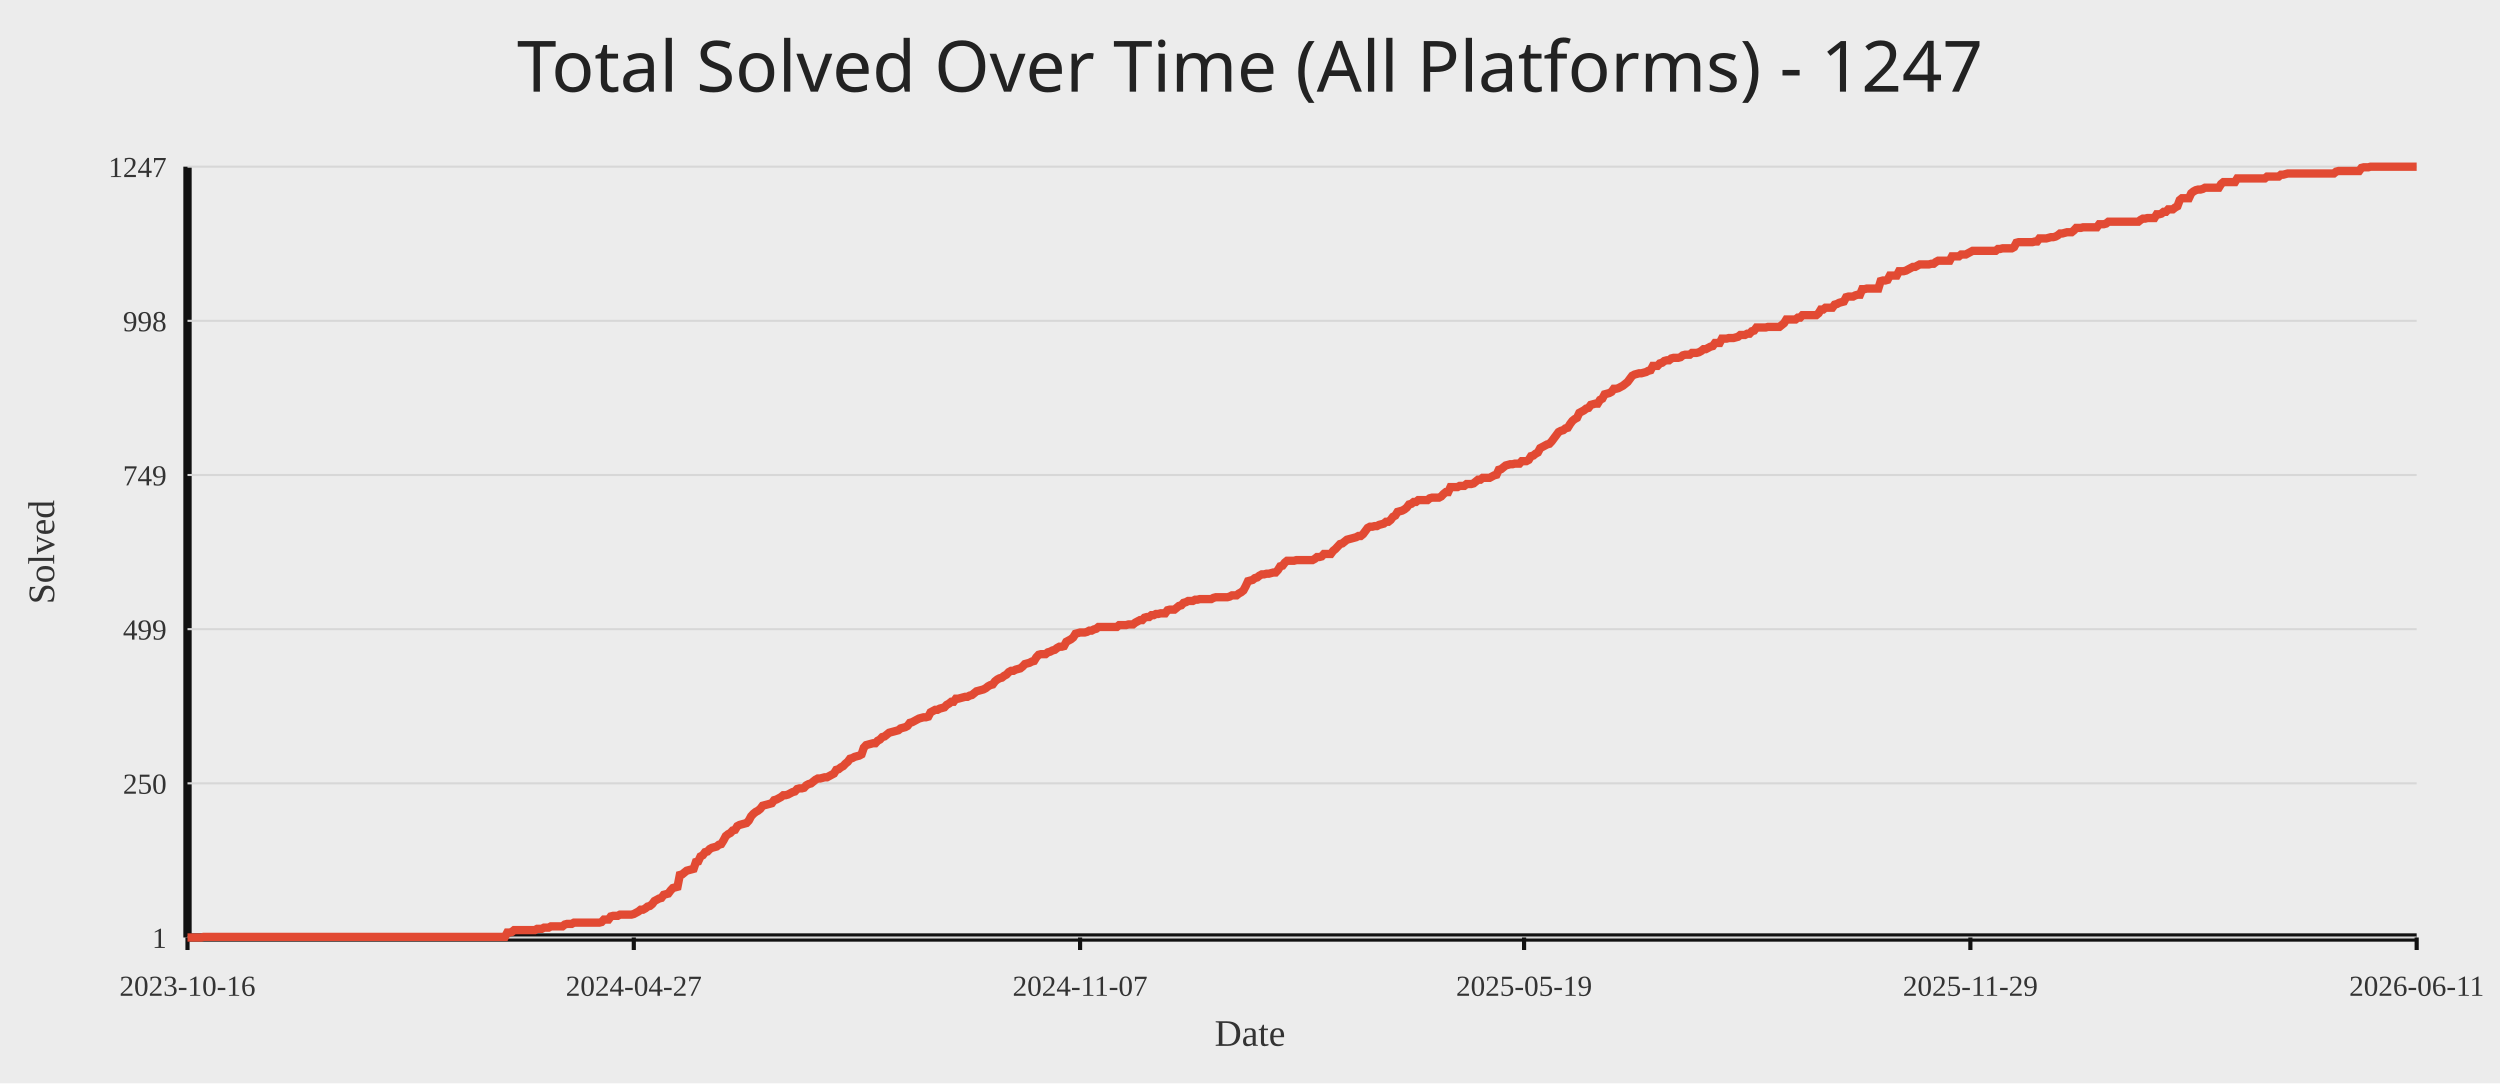
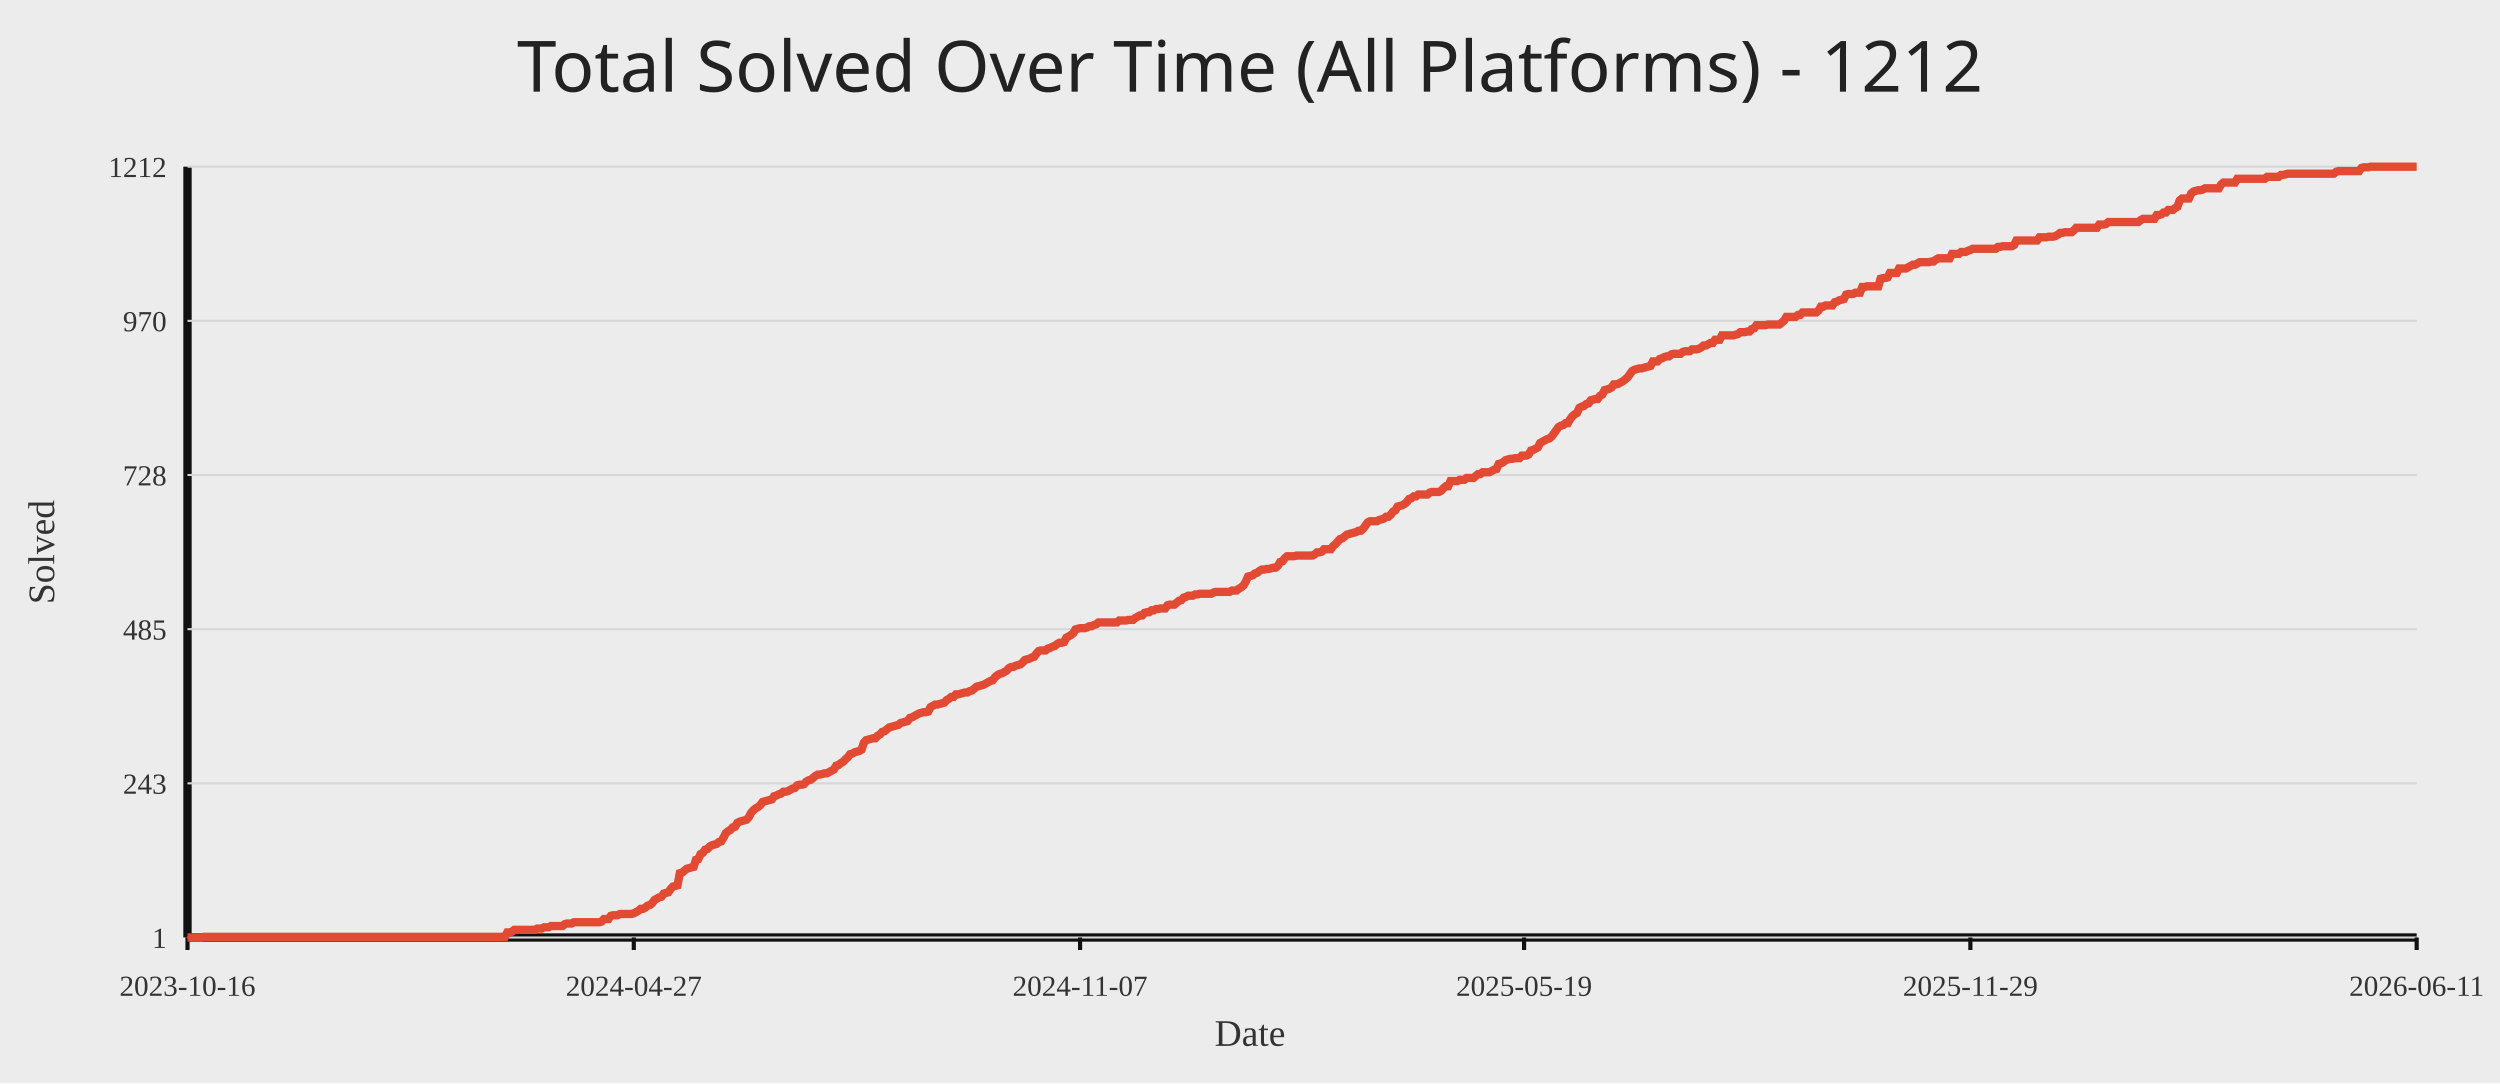
<svg xmlns="http://www.w3.org/2000/svg" width="1200" height="520">
  <rect width="100%" height="100%" fill="#ececec" />
-   <text x="50%" y="44" text-anchor="middle" fill="#222" font-size="34" font-family="Comic Sans MS, Segoe UI">Total Solved Over Time (All Platforms) - 1247</text>
+   <text x="50%" y="44" text-anchor="middle" fill="#222" font-size="34" font-family="Comic Sans MS, Segoe UI">Total Solved Over Time (All Platforms) - 1212</text>
  <line x1="90" y1="450" x2="1160" y2="450" stroke="#111" stroke-width="4" />
  <line x1="90" y1="80" x2="90" y2="450" stroke="#111" stroke-width="4" />
  <line x1="90" y1="450.00" x2="1160" y2="450.00" stroke="#d7d7d7" stroke-width="1" />
  <text x="80" y="455.00" text-anchor="end" fill="#333" font-size="14">1</text>
  <line x1="90" y1="376.00" x2="1160" y2="376.00" stroke="#d7d7d7" stroke-width="1" />
-   <text x="80" y="381.00" text-anchor="end" fill="#333" font-size="14">250</text>
+   <text x="80" y="381.00" text-anchor="end" fill="#333" font-size="14">243</text>
  <line x1="90" y1="302.00" x2="1160" y2="302.00" stroke="#d7d7d7" stroke-width="1" />
-   <text x="80" y="307.00" text-anchor="end" fill="#333" font-size="14">499</text>
+   <text x="80" y="307.00" text-anchor="end" fill="#333" font-size="14">485</text>
  <line x1="90" y1="228.00" x2="1160" y2="228.00" stroke="#d7d7d7" stroke-width="1" />
-   <text x="80" y="233.00" text-anchor="end" fill="#333" font-size="14">749</text>
+   <text x="80" y="233.00" text-anchor="end" fill="#333" font-size="14">728</text>
  <line x1="90" y1="154.00" x2="1160" y2="154.00" stroke="#d7d7d7" stroke-width="1" />
-   <text x="80" y="159.00" text-anchor="end" fill="#333" font-size="14">998</text>
+   <text x="80" y="159.00" text-anchor="end" fill="#333" font-size="14">970</text>
  <line x1="90" y1="80.00" x2="1160" y2="80.00" stroke="#d7d7d7" stroke-width="1" />
-   <text x="80" y="85.00" text-anchor="end" fill="#333" font-size="14">1247</text>
+   <text x="80" y="85.00" text-anchor="end" fill="#333" font-size="14">1212</text>
  <line x1="90.00" y1="450" x2="90.00" y2="456" stroke="#111" stroke-width="2" />
  <text x="90.00" y="478" text-anchor="middle" fill="#333" font-size="14">2023-10-16</text>
  <line x1="304.22" y1="450" x2="304.22" y2="456" stroke="#111" stroke-width="2" />
  <text x="304.22" y="478" text-anchor="middle" fill="#333" font-size="14">2024-04-27</text>
  <line x1="518.44" y1="450" x2="518.44" y2="456" stroke="#111" stroke-width="2" />
  <text x="518.44" y="478" text-anchor="middle" fill="#333" font-size="14">2024-11-07</text>
  <line x1="731.56" y1="450" x2="731.56" y2="456" stroke="#111" stroke-width="2" />
  <text x="731.56" y="478" text-anchor="middle" fill="#333" font-size="14">2025-05-19</text>
  <line x1="945.78" y1="450" x2="945.78" y2="456" stroke="#111" stroke-width="2" />
  <text x="945.78" y="478" text-anchor="middle" fill="#333" font-size="14">2025-11-29</text>
  <line x1="1160.00" y1="450" x2="1160.00" y2="456" stroke="#111" stroke-width="2" />
  <text x="1160.00" y="478" text-anchor="middle" fill="#333" font-size="14">2026-06-11</text>
-   <polyline fill="none" stroke="#e24a33" stroke-width="4" points="90.00,450.00 91.10,450.00 92.21,450.00 93.31,450.00 94.42,450.00 95.52,450.00 96.63,450.00 97.73,449.70 98.83,449.70 99.94,449.70 101.04,449.70 102.15,449.70 103.25,449.70 104.36,449.70 105.46,449.70 106.56,449.70 107.67,449.70 108.77,449.70 109.88,449.70 110.98,449.70 112.08,449.70 113.19,449.70 114.29,449.70 115.40,449.70 116.50,449.70 117.61,449.70 118.71,449.70 119.81,449.70 120.92,449.70 122.02,449.70 123.13,449.70 124.23,449.70 125.34,449.70 126.44,449.70 127.54,449.70 128.65,449.70 129.75,449.70 130.86,449.70 131.96,449.70 133.07,449.70 134.17,449.70 135.27,449.70 136.38,449.70 137.48,449.70 138.59,449.70 139.69,449.70 140.79,449.70 141.90,449.70 143.00,449.70 144.11,449.70 145.21,449.70 146.32,449.70 147.42,449.70 148.52,449.70 149.63,449.70 150.73,449.70 151.84,449.70 152.94,449.70 154.05,449.70 155.15,449.70 156.25,449.70 157.36,449.70 158.46,449.70 159.57,449.70 160.67,449.70 161.78,449.70 162.88,449.70 163.98,449.70 165.09,449.70 166.19,449.70 167.30,449.70 168.40,449.70 169.50,449.70 170.61,449.70 171.71,449.70 172.82,449.70 173.92,449.70 175.03,449.70 176.13,449.70 177.23,449.70 178.34,449.70 179.44,449.70 180.55,449.70 181.65,449.70 182.76,449.70 183.86,449.70 184.96,449.70 186.07,449.70 187.17,449.70 188.28,449.70 189.38,449.70 190.49,449.70 191.59,449.70 192.69,449.70 193.80,449.70 194.90,449.70 196.01,449.70 197.11,449.70 198.21,449.70 199.32,449.70 200.42,449.70 201.53,449.70 202.63,449.70 203.74,449.70 204.84,449.70 205.94,449.70 207.05,449.70 208.15,449.70 209.26,449.70 210.36,449.70 211.47,449.70 212.57,449.70 213.67,449.70 214.78,449.70 215.88,449.70 216.99,449.70 218.09,449.70 219.20,449.70 220.30,449.70 221.40,449.70 222.51,449.70 223.61,449.70 224.72,449.70 225.82,449.70 226.92,449.70 228.03,449.70 229.13,449.70 230.24,449.70 231.34,449.70 232.45,449.70 233.55,449.70 234.65,449.70 235.76,449.70 236.86,449.70 237.97,449.70 239.07,449.70 240.18,449.70 241.28,449.70 242.38,449.70 243.49,447.62 244.59,447.62 245.70,447.33 246.80,446.44 247.91,446.44 249.01,446.44 250.11,446.44 251.22,446.44 252.32,446.44 253.43,446.44 254.53,446.44 255.63,446.44 256.74,446.44 257.84,445.84 258.95,445.84 260.05,445.84 261.16,445.25 262.26,445.25 263.36,445.25 264.47,444.65 265.57,444.65 266.68,444.65 267.78,444.65 268.89,444.65 269.99,444.65 271.09,443.76 272.20,443.47 273.30,443.47 274.41,443.47 275.51,442.87 276.62,442.87 277.72,442.87 278.82,442.87 279.93,442.87 281.03,442.87 282.14,442.87 283.24,442.87 284.34,442.87 285.45,442.87 286.55,442.87 287.66,442.87 288.76,442.58 289.87,441.39 290.97,441.39 292.07,441.39 293.18,439.90 294.28,439.61 295.39,439.61 296.49,439.61 297.60,439.01 298.70,439.01 299.80,439.01 300.91,439.01 302.01,439.01 303.12,439.01 304.22,438.72 305.33,438.12 306.43,437.53 307.53,436.64 308.64,436.64 309.74,436.04 310.85,435.15 311.95,434.86 313.05,433.96 314.16,432.48 315.26,431.89 316.37,431.29 317.47,431.00 318.58,429.51 319.68,429.21 320.78,428.92 321.89,427.43 322.99,426.24 324.10,425.95 325.20,425.65 326.31,420.01 327.41,419.71 328.51,418.82 329.62,417.93 330.72,417.63 331.83,417.34 332.93,417.04 334.04,413.77 335.14,413.48 336.24,411.10 337.35,410.51 338.45,409.02 339.56,408.72 340.66,407.54 341.76,406.94 342.87,406.65 343.97,406.35 345.08,405.46 346.18,405.16 347.29,403.38 348.39,401.30 349.49,400.41 350.60,399.82 351.70,398.63 352.81,398.33 353.91,396.55 355.02,395.96 356.12,395.66 357.22,395.36 358.33,395.06 359.43,393.88 360.54,391.80 361.64,390.61 362.75,389.72 363.85,389.13 364.95,388.23 366.06,386.75 367.16,386.45 368.27,386.16 369.37,385.86 370.47,385.56 371.58,384.08 372.68,383.78 373.79,383.19 374.89,382.59 376.00,381.70 377.10,381.70 378.20,381.40 379.31,380.81 380.41,380.22 381.52,379.92 382.62,378.73 383.73,378.43 384.83,378.43 385.93,378.14 387.04,376.95 388.14,376.36 389.25,376.06 390.35,375.17 391.46,374.28 392.56,373.68 393.66,373.68 394.77,373.39 395.87,373.09 396.98,373.09 398.08,372.50 399.18,371.90 400.29,371.31 401.39,369.53 402.50,369.23 403.60,368.34 404.71,367.74 405.81,366.56 406.91,365.67 408.02,364.18 409.12,363.88 410.23,363.29 411.33,362.99 412.44,362.70 413.54,362.10 414.64,358.84 415.75,357.65 416.85,357.35 417.96,357.05 419.06,356.76 420.17,356.76 421.27,355.57 422.37,354.98 423.48,353.79 424.58,353.49 425.69,352.60 426.79,351.71 427.89,351.41 429.00,351.12 430.10,350.82 431.21,350.52 432.31,349.63 433.42,349.33 434.52,349.04 435.62,348.44 436.73,346.96 437.83,346.66 438.94,346.07 440.04,345.47 441.15,344.88 442.25,344.58 443.35,344.29 444.46,344.29 445.56,343.99 446.67,341.91 447.77,341.32 448.88,340.72 449.98,340.72 451.08,340.13 452.19,339.83 453.29,339.53 454.40,338.35 455.50,337.75 456.60,336.86 457.71,336.86 458.81,335.38 459.92,335.38 461.02,335.08 462.13,334.78 463.23,334.49 464.33,334.49 465.44,333.89 466.54,333.60 467.65,332.70 468.75,331.81 469.86,331.52 470.96,331.22 472.06,330.92 473.17,330.33 474.27,329.44 475.38,328.84 476.48,328.55 477.59,327.06 478.69,326.17 479.79,325.58 480.90,325.28 482.00,324.39 483.11,323.80 484.21,322.61 485.31,322.01 486.42,322.01 487.52,321.42 488.63,321.12 489.73,320.83 490.84,319.94 491.94,318.75 493.04,318.45 494.15,318.15 495.25,317.56 496.36,317.26 497.46,315.48 498.57,314.29 499.67,314.00 500.77,314.00 501.88,314.00 502.98,313.11 504.09,312.81 505.19,312.22 506.30,311.92 507.40,311.03 508.50,310.43 509.61,310.43 510.71,310.14 511.82,308.06 512.92,307.46 514.02,306.87 515.13,305.98 516.23,304.20 517.34,303.90 518.44,303.60 519.55,303.60 520.65,303.60 521.75,303.31 522.86,302.71 523.96,302.71 525.07,302.12 526.17,301.82 527.28,300.93 528.38,300.93 529.48,300.93 530.59,300.93 531.69,300.93 532.80,300.93 533.90,300.93 535.01,300.93 536.11,300.93 537.21,300.04 538.32,300.04 539.42,300.04 540.53,300.04 541.63,299.74 542.73,299.74 543.84,299.74 544.94,298.85 546.05,298.26 547.15,297.66 548.26,297.66 549.36,296.48 550.46,296.18 551.57,296.18 552.67,295.29 553.78,295.29 554.88,294.70 555.99,294.70 557.09,294.40 558.19,294.40 559.30,294.40 560.40,292.91 561.51,292.62 562.61,292.62 563.72,292.62 564.82,291.73 565.92,290.83 567.03,290.54 568.13,289.35 569.24,289.05 570.34,288.46 571.44,288.46 572.55,288.46 573.65,287.87 574.76,287.87 575.86,287.57 576.97,287.57 578.07,287.57 579.17,287.57 580.28,287.57 581.38,287.57 582.49,286.97 583.59,286.68 584.70,286.68 585.80,286.68 586.90,286.68 588.01,286.68 589.11,286.68 590.22,286.38 591.32,285.79 592.43,285.79 593.53,285.79 594.63,284.90 595.74,284.30 596.84,283.41 597.95,281.33 599.05,278.96 600.15,278.66 601.26,278.36 602.36,277.47 603.47,277.17 604.57,276.28 605.68,275.69 606.78,275.69 607.88,275.39 608.99,275.39 610.09,275.10 611.20,274.80 612.30,274.80 613.41,273.61 614.51,271.83 615.61,271.53 616.72,270.05 617.82,269.16 618.93,269.16 620.03,269.16 621.14,269.16 622.24,268.86 623.34,268.86 624.45,268.86 625.55,268.86 626.66,268.86 627.76,268.86 628.86,268.86 629.97,268.86 631.07,268.27 632.18,267.38 633.28,267.38 634.39,267.08 635.49,265.89 636.59,265.89 637.70,265.89 638.80,265.89 639.91,264.41 641.01,263.52 642.12,262.33 643.22,261.14 644.32,260.84 645.43,259.95 646.53,259.06 647.64,258.76 648.74,258.47 649.85,258.17 650.95,257.87 652.05,257.28 653.16,257.28 654.26,256.39 655.37,254.90 656.47,253.42 657.57,252.83 658.68,252.83 659.78,252.53 660.89,252.53 661.99,251.93 663.10,251.64 664.20,251.34 665.30,250.45 666.41,250.45 667.51,249.56 668.62,248.07 669.72,247.48 670.83,245.70 671.93,245.40 673.03,245.10 674.14,244.51 675.24,243.62 676.35,242.13 677.45,241.84 678.56,240.95 679.66,240.95 680.76,240.06 681.87,240.06 682.97,240.06 684.08,240.06 685.18,240.06 686.28,239.17 687.39,238.87 688.49,238.87 689.60,238.87 690.70,238.87 691.81,238.27 692.91,237.09 694.01,236.20 695.12,236.20 696.22,233.82 697.33,233.82 698.43,233.82 699.54,233.82 700.64,233.23 701.74,233.23 702.85,233.23 703.95,232.34 705.06,232.34 706.16,232.34 707.27,232.04 708.37,231.15 709.47,230.26 710.58,230.26 711.68,229.37 712.79,229.37 713.89,229.37 714.99,229.37 716.10,228.77 717.20,228.18 718.31,227.88 719.41,225.51 720.52,225.21 721.62,224.32 722.72,223.43 723.83,223.13 724.93,222.83 726.04,222.83 727.14,222.54 728.25,222.54 729.35,222.54 730.45,221.35 731.56,221.35 732.66,221.35 733.77,220.75 734.87,218.97 735.98,218.68 737.08,217.78 738.18,217.19 739.29,215.11 740.39,214.52 741.50,213.92 742.60,213.33 743.70,213.03 744.81,211.85 745.91,210.36 747.02,208.88 748.12,207.39 749.23,206.80 750.33,206.50 751.43,205.61 752.54,205.31 753.64,203.53 754.75,202.05 755.85,201.16 756.96,200.56 758.06,198.19 759.16,197.59 760.27,197.00 761.37,196.11 762.48,195.81 763.58,194.33 764.69,194.03 765.79,193.73 766.89,193.73 768.00,191.95 769.10,191.36 770.21,189.28 771.31,188.98 772.41,188.68 773.52,188.09 774.62,186.61 775.73,186.61 776.83,186.31 777.94,185.71 779.04,185.12 780.14,184.23 781.25,183.34 782.35,181.85 783.46,180.37 784.56,179.78 785.67,179.48 786.77,179.18 787.87,179.18 788.98,178.88 790.08,178.59 791.19,177.99 792.29,177.70 793.40,175.62 794.50,175.62 795.60,175.62 796.71,174.43 797.81,174.13 798.92,173.24 800.02,172.95 801.12,172.95 802.23,172.05 803.33,171.76 804.44,171.76 805.54,171.76 806.65,171.46 807.75,170.57 808.85,170.27 809.96,170.27 811.06,170.27 812.17,169.38 813.27,169.38 814.38,169.38 815.48,169.09 816.58,168.49 817.69,167.60 818.79,167.60 819.90,167.01 821.00,166.41 822.11,166.12 823.21,164.63 824.31,164.63 825.42,164.63 826.52,162.55 827.63,162.55 828.73,162.55 829.83,162.26 830.94,162.26 832.04,162.26 833.15,161.96 834.25,161.66 835.36,160.77 836.46,160.77 837.56,160.77 838.67,160.18 839.77,160.18 840.88,158.99 841.98,158.69 843.09,157.21 844.19,157.21 845.29,157.21 846.40,157.21 847.50,157.21 848.61,156.91 849.71,156.91 850.82,156.91 851.92,156.91 853.02,156.91 854.13,156.91 855.23,156.02 856.34,155.13 857.44,153.35 858.54,153.35 859.65,153.35 860.75,153.35 861.86,153.35 862.96,152.46 864.07,152.46 865.17,151.27 866.27,151.27 867.38,151.27 868.48,151.27 869.59,151.27 870.69,151.27 871.80,151.27 872.90,150.38 874.00,148.60 875.11,148.60 876.21,147.70 877.32,147.70 878.42,147.70 879.53,147.70 880.63,146.22 881.73,145.92 882.84,145.33 883.94,145.03 885.05,144.74 886.15,142.66 887.25,142.36 888.36,142.36 889.46,142.36 890.57,141.77 891.67,141.47 892.78,141.47 893.88,138.80 894.98,138.80 896.09,138.50 897.19,138.50 898.30,138.50 899.40,138.50 900.51,138.50 901.61,138.50 902.71,134.94 903.82,134.64 904.92,134.64 906.03,134.34 907.13,132.26 908.24,132.26 909.34,132.26 910.44,132.26 911.55,130.18 912.65,130.18 913.76,130.18 914.86,129.89 915.96,129.29 917.07,128.70 918.17,128.11 919.28,128.11 920.38,127.51 921.49,126.92 922.59,126.92 923.69,126.92 924.80,126.92 925.90,126.92 927.01,126.62 928.11,126.62 929.22,125.73 930.32,125.14 931.42,125.14 932.53,125.14 933.63,125.14 934.74,125.14 935.84,125.14 936.95,123.06 938.05,123.06 939.15,123.06 940.26,123.06 941.36,122.17 942.47,122.17 943.57,122.17 944.67,121.57 945.78,120.98 946.88,120.39 947.99,120.39 949.09,120.39 950.20,120.39 951.30,120.39 952.40,120.39 953.51,120.39 954.61,120.39 955.72,120.39 956.82,120.39 957.93,120.39 959.03,119.49 960.13,119.49 961.24,119.20 962.34,119.20 963.45,119.20 964.55,119.20 965.66,119.20 966.76,118.60 967.86,116.52 968.97,116.23 970.07,116.23 971.18,116.23 972.28,116.23 973.38,116.23 974.49,116.23 975.59,116.23 976.70,115.93 977.80,115.93 978.91,114.45 980.01,114.45 981.11,114.45 982.22,114.45 983.32,114.15 984.43,113.85 985.53,113.85 986.64,113.56 987.74,112.96 988.84,112.07 989.95,112.07 991.05,111.77 992.16,111.48 993.26,111.48 994.37,111.48 995.47,110.59 996.57,109.40 997.68,109.40 998.78,109.40 999.89,109.10 1000.99,109.10 1002.09,109.10 1003.20,109.10 1004.30,109.10 1005.41,109.10 1006.51,109.10 1007.62,107.62 1008.72,107.62 1009.82,107.62 1010.93,107.32 1012.03,106.43 1013.14,106.43 1014.24,106.43 1015.35,106.43 1016.45,106.43 1017.55,106.43 1018.66,106.43 1019.76,106.43 1020.87,106.43 1021.97,106.43 1023.08,106.43 1024.18,106.43 1025.28,106.43 1026.39,106.43 1027.49,105.54 1028.60,104.94 1029.70,104.94 1030.80,104.65 1031.91,104.65 1033.01,104.65 1034.12,104.65 1035.22,102.87 1036.33,102.87 1037.43,102.57 1038.53,101.68 1039.64,101.68 1040.74,100.49 1041.85,100.49 1042.95,100.49 1044.06,99.60 1045.16,99.00 1046.26,96.04 1047.37,95.14 1048.47,95.14 1049.58,95.14 1050.68,95.14 1051.79,92.77 1052.89,91.88 1053.99,91.28 1055.10,90.99 1056.20,90.99 1057.31,90.69 1058.41,90.10 1059.51,90.10 1060.62,90.10 1061.72,90.10 1062.83,90.10 1063.93,90.10 1065.04,90.10 1066.14,88.31 1067.24,87.42 1068.35,87.42 1069.45,87.42 1070.56,87.42 1071.66,87.42 1072.77,87.42 1073.87,85.64 1074.97,85.64 1076.08,85.64 1077.18,85.64 1078.29,85.64 1079.39,85.64 1080.50,85.64 1081.60,85.64 1082.70,85.64 1083.81,85.64 1084.91,85.64 1086.02,85.64 1087.12,85.64 1088.22,84.75 1089.33,84.75 1090.43,84.75 1091.54,84.75 1092.64,84.75 1093.75,84.75 1094.85,83.86 1095.95,83.86 1097.06,83.56 1098.16,83.27 1099.27,83.27 1100.37,83.27 1101.48,83.27 1102.58,83.27 1103.68,83.27 1104.79,83.27 1105.89,83.27 1107.00,83.27 1108.10,83.27 1109.21,83.27 1110.31,83.27 1111.41,83.27 1112.52,83.27 1113.62,83.27 1114.73,83.27 1115.83,83.27 1116.93,83.27 1118.04,83.27 1119.14,83.27 1120.25,83.27 1121.35,82.38 1122.46,82.08 1123.56,82.08 1124.66,82.08 1125.77,82.08 1126.87,82.08 1127.98,82.08 1129.08,82.08 1130.19,82.08 1131.29,82.08 1132.39,82.08 1133.50,80.59 1134.60,80.30 1135.71,80.30 1136.81,80.30 1137.92,80.00 1139.02,80.00 1140.12,80.00 1141.23,80.00 1142.33,80.00 1143.44,80.00 1144.54,80.00 1145.64,80.00 1146.75,80.00 1147.85,80.00 1148.96,80.00 1150.06,80.00 1151.17,80.00 1152.27,80.00 1153.37,80.00 1154.48,80.00 1155.58,80.00 1156.69,80.00 1157.79,80.00 1158.90,80.00 1160.00,80.00" />
+   <polyline fill="none" stroke="#e24a33" stroke-width="4" points="90.00,450.00 91.10,450.00 92.21,450.00 93.31,450.00 94.42,450.00 95.52,450.00 96.63,450.00 97.73,449.69 98.83,449.69 99.94,449.69 101.04,449.69 102.15,449.69 103.25,449.69 104.36,449.69 105.46,449.69 106.56,449.69 107.67,449.69 108.77,449.69 109.88,449.69 110.98,449.69 112.08,449.69 113.19,449.69 114.29,449.69 115.40,449.69 116.50,449.69 117.61,449.69 118.71,449.69 119.81,449.69 120.92,449.69 122.02,449.69 123.13,449.69 124.23,449.69 125.34,449.69 126.44,449.69 127.54,449.69 128.65,449.69 129.75,449.69 130.86,449.69 131.96,449.69 133.07,449.69 134.17,449.69 135.27,449.69 136.38,449.69 137.48,449.69 138.59,449.69 139.69,449.69 140.79,449.69 141.90,449.69 143.00,449.69 144.11,449.69 145.21,449.69 146.32,449.69 147.42,449.69 148.52,449.69 149.63,449.69 150.73,449.69 151.84,449.69 152.94,449.69 154.05,449.69 155.15,449.69 156.25,449.69 157.36,449.69 158.46,449.69 159.57,449.69 160.67,449.69 161.78,449.69 162.88,449.69 163.98,449.69 165.09,449.69 166.19,449.69 167.30,449.69 168.40,449.69 169.50,449.69 170.61,449.69 171.71,449.69 172.82,449.69 173.92,449.69 175.03,449.69 176.13,449.69 177.23,449.69 178.34,449.69 179.44,449.69 180.55,449.69 181.65,449.69 182.76,449.69 183.86,449.69 184.96,449.69 186.07,449.69 187.17,449.69 188.28,449.69 189.38,449.69 190.49,449.69 191.59,449.69 192.69,449.69 193.80,449.69 194.90,449.69 196.01,449.69 197.11,449.69 198.21,449.69 199.32,449.69 200.42,449.69 201.53,449.69 202.63,449.69 203.74,449.69 204.84,449.69 205.94,449.69 207.05,449.69 208.15,449.69 209.26,449.69 210.36,449.69 211.47,449.69 212.57,449.69 213.67,449.69 214.78,449.69 215.88,449.69 216.99,449.69 218.09,449.69 219.20,449.69 220.30,449.69 221.40,449.69 222.51,449.69 223.61,449.69 224.72,449.69 225.82,449.69 226.92,449.69 228.03,449.69 229.13,449.69 230.24,449.69 231.34,449.69 232.45,449.69 233.55,449.69 234.65,449.69 235.76,449.69 236.86,449.69 237.97,449.69 239.07,449.69 240.18,449.69 241.28,449.69 242.38,449.69 243.49,447.56 244.59,447.56 245.70,447.25 246.80,446.33 247.91,446.33 249.01,446.33 250.11,446.33 251.22,446.33 252.32,446.33 253.43,446.33 254.53,446.33 255.63,446.33 256.74,446.33 257.84,445.72 258.95,445.72 260.05,445.72 261.16,445.11 262.26,445.11 263.36,445.11 264.47,444.50 265.57,444.50 266.68,444.50 267.78,444.50 268.89,444.50 269.99,444.50 271.09,443.58 272.20,443.28 273.30,443.28 274.41,443.28 275.51,442.67 276.62,442.67 277.72,442.67 278.82,442.67 279.93,442.67 281.03,442.67 282.14,442.67 283.24,442.67 284.34,442.67 285.45,442.67 286.55,442.67 287.66,442.67 288.76,442.36 289.87,441.14 290.97,441.14 292.07,441.14 293.18,439.61 294.28,439.31 295.39,439.31 296.49,439.31 297.60,438.70 298.70,438.70 299.80,438.70 300.91,438.70 302.01,438.70 303.12,438.70 304.22,438.39 305.33,437.78 306.43,437.17 307.53,436.25 308.64,436.25 309.74,435.64 310.85,434.72 311.95,434.42 313.05,433.50 314.16,431.97 315.26,431.36 316.37,430.75 317.47,430.45 318.58,428.92 319.68,428.61 320.78,428.31 321.89,426.78 322.99,425.56 324.10,425.25 325.20,424.95 326.31,419.14 327.41,418.84 328.51,417.92 329.62,417.00 330.72,416.70 331.83,416.39 332.93,416.09 334.04,412.73 335.14,412.42 336.24,409.98 337.35,409.36 338.45,407.84 339.56,407.53 340.66,406.31 341.76,405.70 342.87,405.39 343.97,405.09 345.08,404.17 346.18,403.86 347.29,402.03 348.39,399.89 349.49,398.98 350.60,398.36 351.70,397.14 352.81,396.84 353.91,395.00 355.02,394.39 356.12,394.09 357.22,393.78 358.33,393.48 359.43,392.25 360.54,390.12 361.64,388.89 362.75,387.98 363.85,387.37 364.95,386.45 366.06,384.92 367.16,384.62 368.27,384.31 369.37,384.00 370.47,383.70 371.58,382.17 372.68,381.87 373.79,381.26 374.89,380.95 376.00,380.03 377.10,380.03 378.20,379.73 379.31,379.12 380.41,378.51 381.52,378.20 382.62,376.98 383.73,376.67 384.83,376.67 385.93,376.37 387.04,375.14 388.14,374.53 389.25,374.23 390.35,373.31 391.46,372.39 392.56,371.78 393.66,371.78 394.77,371.48 395.87,371.17 396.98,371.17 398.08,370.56 399.18,369.95 400.29,369.34 401.39,367.51 402.50,367.20 403.60,366.28 404.71,365.67 405.81,364.45 406.91,363.53 408.02,362.01 409.12,361.70 410.23,361.09 411.33,360.78 412.44,360.48 413.54,359.87 414.64,356.51 415.75,355.28 416.85,354.98 417.96,354.67 419.06,354.37 420.17,354.37 421.27,353.15 422.37,352.54 423.48,351.31 424.58,351.01 425.69,350.09 426.79,349.17 427.89,348.87 429.00,348.56 430.10,348.26 431.21,347.95 432.31,347.04 433.42,346.73 434.52,346.42 435.62,346.12 436.73,344.59 437.83,344.29 438.94,343.67 440.04,343.06 441.15,342.45 442.25,342.15 443.35,341.84 444.46,341.84 445.56,341.54 446.67,339.40 447.77,338.79 448.88,338.18 449.98,338.18 451.08,337.87 452.19,337.56 453.29,337.26 454.40,336.04 455.50,335.43 456.60,334.51 457.71,334.51 458.81,333.29 459.92,333.29 461.02,332.98 462.13,332.68 463.23,332.37 464.33,332.37 465.44,331.76 466.54,331.45 467.65,330.54 468.75,329.62 469.86,329.31 470.96,329.01 472.06,328.70 473.17,328.09 474.27,327.48 475.38,326.87 476.48,326.56 477.59,325.04 478.69,324.12 479.79,323.51 480.90,323.20 482.00,322.59 483.11,321.98 484.21,320.76 485.31,320.15 486.42,320.15 487.52,319.54 488.63,319.23 489.73,318.93 490.84,318.01 491.94,316.79 493.04,316.48 494.15,316.18 495.25,315.57 496.36,315.26 497.46,313.73 498.57,312.51 499.67,312.20 500.77,312.20 501.88,312.20 502.98,311.29 504.09,310.98 505.19,310.37 506.30,310.07 507.40,309.15 508.50,308.54 509.61,308.54 510.71,308.23 511.82,306.09 512.92,305.48 514.02,304.87 515.13,303.96 516.23,302.12 517.34,301.82 518.44,301.51 519.55,301.51 520.65,301.51 521.75,301.21 522.86,300.59 523.96,300.59 525.07,299.98 526.17,299.68 527.28,298.76 528.38,298.76 529.48,298.76 530.59,298.76 531.69,298.76 532.80,298.76 533.90,298.76 535.01,298.76 536.11,298.76 537.21,297.84 538.32,297.84 539.42,297.84 540.53,297.84 541.63,297.54 542.73,297.54 543.84,297.54 544.94,296.62 546.05,296.01 547.15,295.40 548.26,295.40 549.36,294.18 550.46,293.87 551.57,293.87 552.67,292.96 553.78,292.96 554.88,292.35 555.99,292.35 557.09,292.04 558.19,292.04 559.30,292.04 560.40,290.51 561.51,290.21 562.61,290.21 563.72,290.21 564.82,289.29 565.92,288.37 567.03,288.07 568.13,286.85 569.24,286.54 570.34,285.93 571.44,285.93 572.55,285.93 573.65,285.32 574.76,285.32 575.86,285.01 576.97,285.01 578.07,285.01 579.17,285.01 580.28,285.01 581.38,285.01 582.49,284.40 583.59,284.10 584.70,284.10 585.80,284.10 586.90,284.10 588.01,284.10 589.11,284.10 590.22,284.10 591.32,283.48 592.43,283.48 593.53,283.48 594.63,282.57 595.74,281.96 596.84,281.04 597.95,279.21 599.05,276.76 600.15,276.46 601.26,276.15 602.36,275.24 603.47,274.93 604.57,274.01 605.68,273.40 606.78,273.40 607.88,273.10 608.99,273.10 610.09,272.79 611.20,272.49 612.30,272.49 613.41,271.57 614.51,269.74 615.61,269.43 616.72,267.90 617.82,266.99 618.93,266.99 620.03,266.99 621.14,266.99 622.24,266.68 623.34,266.68 624.45,266.68 625.55,266.68 626.66,266.68 627.76,266.68 628.86,266.68 629.97,266.68 631.07,266.07 632.18,265.15 633.28,265.15 634.39,264.85 635.49,263.63 636.59,263.63 637.70,263.63 638.80,263.63 639.91,262.10 641.01,261.18 642.12,259.96 643.22,258.74 644.32,258.43 645.43,257.51 646.53,256.60 647.64,256.29 648.74,255.99 649.85,255.68 650.95,255.38 652.05,254.76 653.16,254.76 654.26,253.85 655.37,252.32 656.47,250.79 657.57,250.18 658.68,250.18 659.78,250.18 660.89,250.18 661.99,249.57 663.10,249.27 664.20,248.96 665.30,248.04 666.41,248.04 667.51,247.13 668.62,245.60 669.72,244.99 670.83,243.15 671.93,242.85 673.03,242.54 674.14,241.93 675.24,241.02 676.35,239.49 677.45,239.18 678.56,238.27 679.66,238.27 680.76,237.35 681.87,237.35 682.97,237.35 684.08,237.35 685.18,237.35 686.28,236.43 687.39,236.13 688.49,236.13 689.60,236.13 690.70,236.13 691.81,235.52 692.91,234.29 694.01,233.38 695.12,233.38 696.22,230.93 697.33,230.93 698.43,230.93 699.54,230.93 700.64,230.32 701.74,230.32 702.85,230.32 703.95,229.41 705.06,229.41 706.16,229.41 707.27,229.41 708.37,228.49 709.47,227.57 710.58,227.57 711.68,226.66 712.79,226.66 713.89,226.66 714.99,226.66 716.10,226.04 717.20,225.43 718.31,225.13 719.41,222.68 720.52,222.38 721.62,221.77 722.72,220.85 723.83,220.55 724.93,220.24 726.04,220.24 727.14,219.93 728.25,219.93 729.35,219.93 730.45,218.71 731.56,218.71 732.66,218.71 733.77,218.10 734.87,216.27 735.98,215.96 737.08,215.35 738.18,214.74 739.29,212.60 740.39,211.99 741.50,211.38 742.60,210.77 743.70,210.46 744.81,209.55 745.91,208.02 747.02,206.49 748.12,204.96 749.23,204.35 750.33,204.05 751.43,203.13 752.54,203.13 753.64,201.30 754.75,199.77 755.85,198.85 756.96,198.24 758.06,195.80 759.16,195.19 760.27,194.88 761.37,193.96 762.48,193.66 763.58,192.13 764.69,191.82 765.79,191.52 766.89,191.52 768.00,189.99 769.10,189.38 770.21,187.24 771.31,186.94 772.41,186.63 773.52,186.02 774.62,184.49 775.73,184.49 776.83,184.19 777.94,183.58 779.04,182.96 780.14,182.05 781.25,181.13 782.35,179.60 783.46,178.08 784.56,177.46 785.67,177.16 786.77,176.85 787.87,176.85 788.98,176.55 790.08,176.24 791.19,175.94 792.29,175.63 793.40,173.49 794.50,173.49 795.60,173.49 796.71,172.27 797.81,171.97 798.92,171.35 800.02,171.05 801.12,171.05 802.23,170.13 803.33,169.83 804.44,169.83 805.54,169.83 806.65,169.83 807.75,168.91 808.85,168.60 809.96,168.60 811.06,168.60 812.17,167.69 813.27,167.69 814.38,167.69 815.48,167.38 816.58,166.77 817.69,165.85 818.79,165.85 819.90,165.24 821.00,164.63 822.11,164.63 823.21,163.10 824.31,163.10 825.42,163.10 826.52,160.97 827.63,160.97 828.73,160.97 829.83,160.97 830.94,160.97 832.04,160.97 833.15,160.66 834.25,160.36 835.36,159.44 836.46,159.44 837.56,159.44 838.67,159.13 839.77,159.13 840.88,157.91 841.98,157.61 843.09,156.08 844.19,156.08 845.29,156.08 846.40,156.08 847.50,156.08 848.61,155.77 849.71,155.77 850.82,155.77 851.92,155.77 853.02,155.77 854.13,155.77 855.23,154.86 856.34,153.94 857.44,152.11 858.54,152.11 859.65,152.11 860.75,152.11 861.86,152.11 862.96,151.19 864.07,151.19 865.17,149.97 866.27,149.97 867.38,149.97 868.48,149.97 869.59,149.97 870.69,149.97 871.80,149.97 872.90,149.05 874.00,147.22 875.11,147.22 876.21,146.61 877.32,146.61 878.42,146.61 879.53,146.61 880.63,145.08 881.73,144.77 882.84,144.16 883.94,143.86 885.05,143.55 886.15,141.41 887.25,141.11 888.36,141.11 889.46,141.11 890.57,140.50 891.67,140.50 892.78,140.50 893.88,137.75 894.98,137.75 896.09,137.44 897.19,137.44 898.30,137.44 899.40,137.44 900.51,137.44 901.61,137.44 902.71,133.77 903.82,133.47 904.92,133.47 906.03,133.16 907.13,131.02 908.24,131.02 909.34,131.02 910.44,131.02 911.55,128.89 912.65,128.89 913.76,128.89 914.86,128.89 915.96,128.27 917.07,127.66 918.17,127.05 919.28,127.05 920.38,126.44 921.49,125.83 922.59,125.83 923.69,125.83 924.80,125.83 925.90,125.83 927.01,125.52 928.11,125.52 929.22,124.61 930.32,124.00 931.42,124.00 932.53,124.00 933.63,124.00 934.74,124.00 935.84,124.00 936.95,121.86 938.05,121.86 939.15,121.86 940.26,121.86 941.36,120.94 942.47,120.94 943.57,120.94 944.67,120.33 945.78,120.02 946.88,119.41 947.99,119.41 949.09,119.41 950.20,119.41 951.30,119.41 952.40,119.41 953.51,119.41 954.61,119.41 955.72,119.41 956.82,119.41 957.93,119.41 959.03,118.50 960.13,118.50 961.24,118.19 962.34,118.19 963.45,118.19 964.55,118.19 965.66,118.19 966.76,117.58 967.86,115.44 968.97,115.44 970.07,115.44 971.18,115.44 972.28,115.44 973.38,115.44 974.49,115.44 975.59,115.44 976.70,115.44 977.80,115.44 978.91,113.91 980.01,113.91 981.11,113.91 982.22,113.91 983.32,113.61 984.43,113.61 985.53,113.61 986.64,113.30 987.74,112.69 988.84,111.78 989.95,111.78 991.05,111.47 992.16,111.47 993.26,111.47 994.37,111.47 995.47,110.55 996.57,109.33 997.68,109.33 998.78,109.33 999.89,109.33 1000.99,109.33 1002.09,109.33 1003.20,109.33 1004.30,109.33 1005.41,109.33 1006.51,109.33 1007.62,107.80 1008.72,107.80 1009.82,107.80 1010.93,107.50 1012.03,106.58 1013.14,106.58 1014.24,106.58 1015.35,106.58 1016.45,106.58 1017.55,106.58 1018.66,106.58 1019.76,106.58 1020.87,106.58 1021.97,106.58 1023.08,106.58 1024.18,106.58 1025.28,106.58 1026.39,106.58 1027.49,105.66 1028.60,105.05 1029.70,105.05 1030.80,105.05 1031.91,105.05 1033.01,105.05 1034.12,105.05 1035.22,103.22 1036.33,103.22 1037.43,102.91 1038.53,102.00 1039.64,102.00 1040.74,100.78 1041.85,100.78 1042.95,100.78 1044.06,99.86 1045.16,99.25 1046.26,96.19 1047.37,95.28 1048.47,95.28 1049.58,95.28 1050.68,95.28 1051.79,92.83 1052.89,91.92 1053.99,91.61 1055.10,91.30 1056.20,91.30 1057.31,91.00 1058.41,90.39 1059.51,90.39 1060.62,90.39 1061.72,90.39 1062.83,90.39 1063.93,90.39 1065.04,90.39 1066.14,88.55 1067.24,87.64 1068.35,87.64 1069.45,87.64 1070.56,87.64 1071.66,87.64 1072.77,87.64 1073.87,85.81 1074.97,85.81 1076.08,85.81 1077.18,85.81 1078.29,85.81 1079.39,85.81 1080.50,85.81 1081.60,85.81 1082.70,85.81 1083.81,85.81 1084.91,85.81 1086.02,85.81 1087.12,85.81 1088.22,84.89 1089.33,84.89 1090.43,84.89 1091.54,84.89 1092.64,84.89 1093.75,84.89 1094.85,83.97 1095.95,83.97 1097.06,83.67 1098.16,83.36 1099.27,83.36 1100.37,83.36 1101.48,83.36 1102.58,83.36 1103.68,83.36 1104.79,83.36 1105.89,83.36 1107.00,83.36 1108.10,83.36 1109.21,83.36 1110.31,83.36 1111.41,83.36 1112.52,83.36 1113.62,83.36 1114.73,83.36 1115.83,83.36 1116.93,83.36 1118.04,83.36 1119.14,83.36 1120.25,83.36 1121.35,82.44 1122.46,82.14 1123.56,82.14 1124.66,82.14 1125.77,82.14 1126.87,82.14 1127.98,82.14 1129.08,82.14 1130.19,82.14 1131.29,82.14 1132.39,82.14 1133.50,80.61 1134.60,80.31 1135.71,80.31 1136.81,80.31 1137.92,80.00 1139.02,80.00 1140.12,80.00 1141.23,80.00 1142.33,80.00 1143.44,80.00 1144.54,80.00 1145.64,80.00 1146.75,80.00 1147.85,80.00 1148.96,80.00 1150.06,80.00 1151.17,80.00 1152.27,80.00 1153.37,80.00 1154.48,80.00 1155.58,80.00 1156.69,80.00 1157.79,80.00 1158.90,80.00 1160.00,80.00" />
  <text x="50%" y="502" text-anchor="middle" fill="#333" font-size="18">Date</text>
  <text x="26" y="265.00" transform="rotate(-90 26 265.00)" text-anchor="middle" fill="#333" font-size="18">Solved</text>
</svg>
